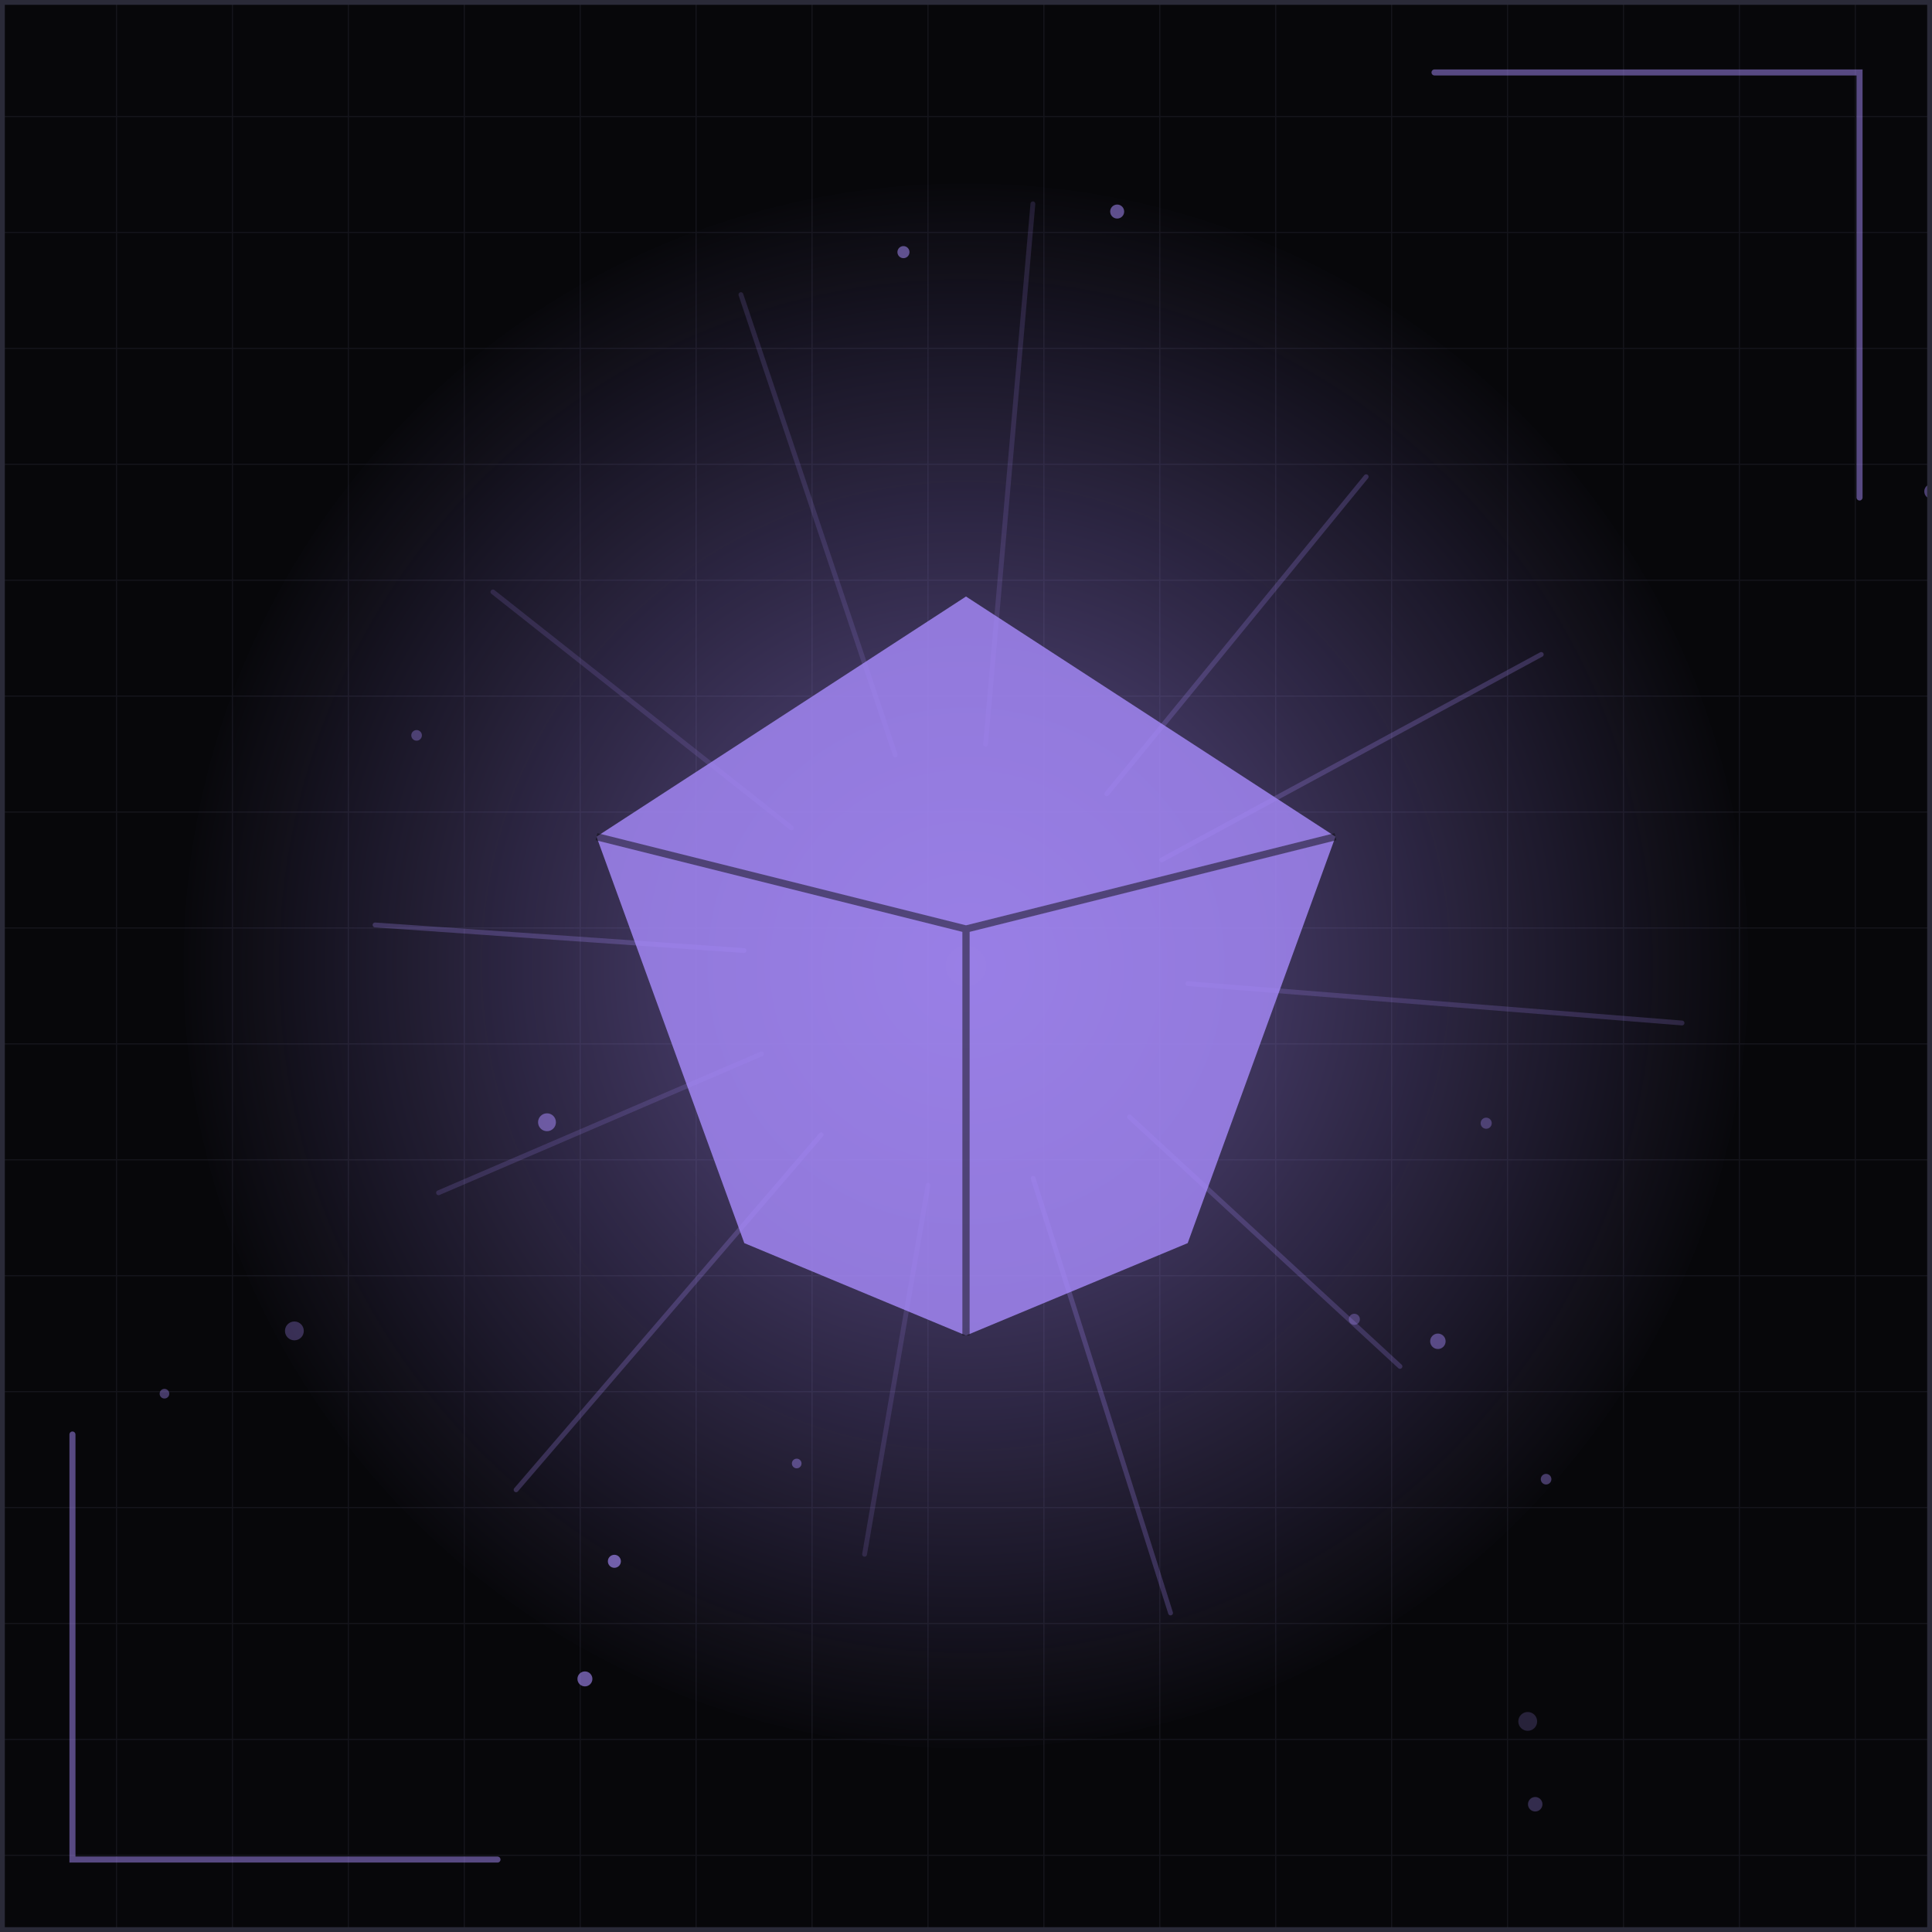
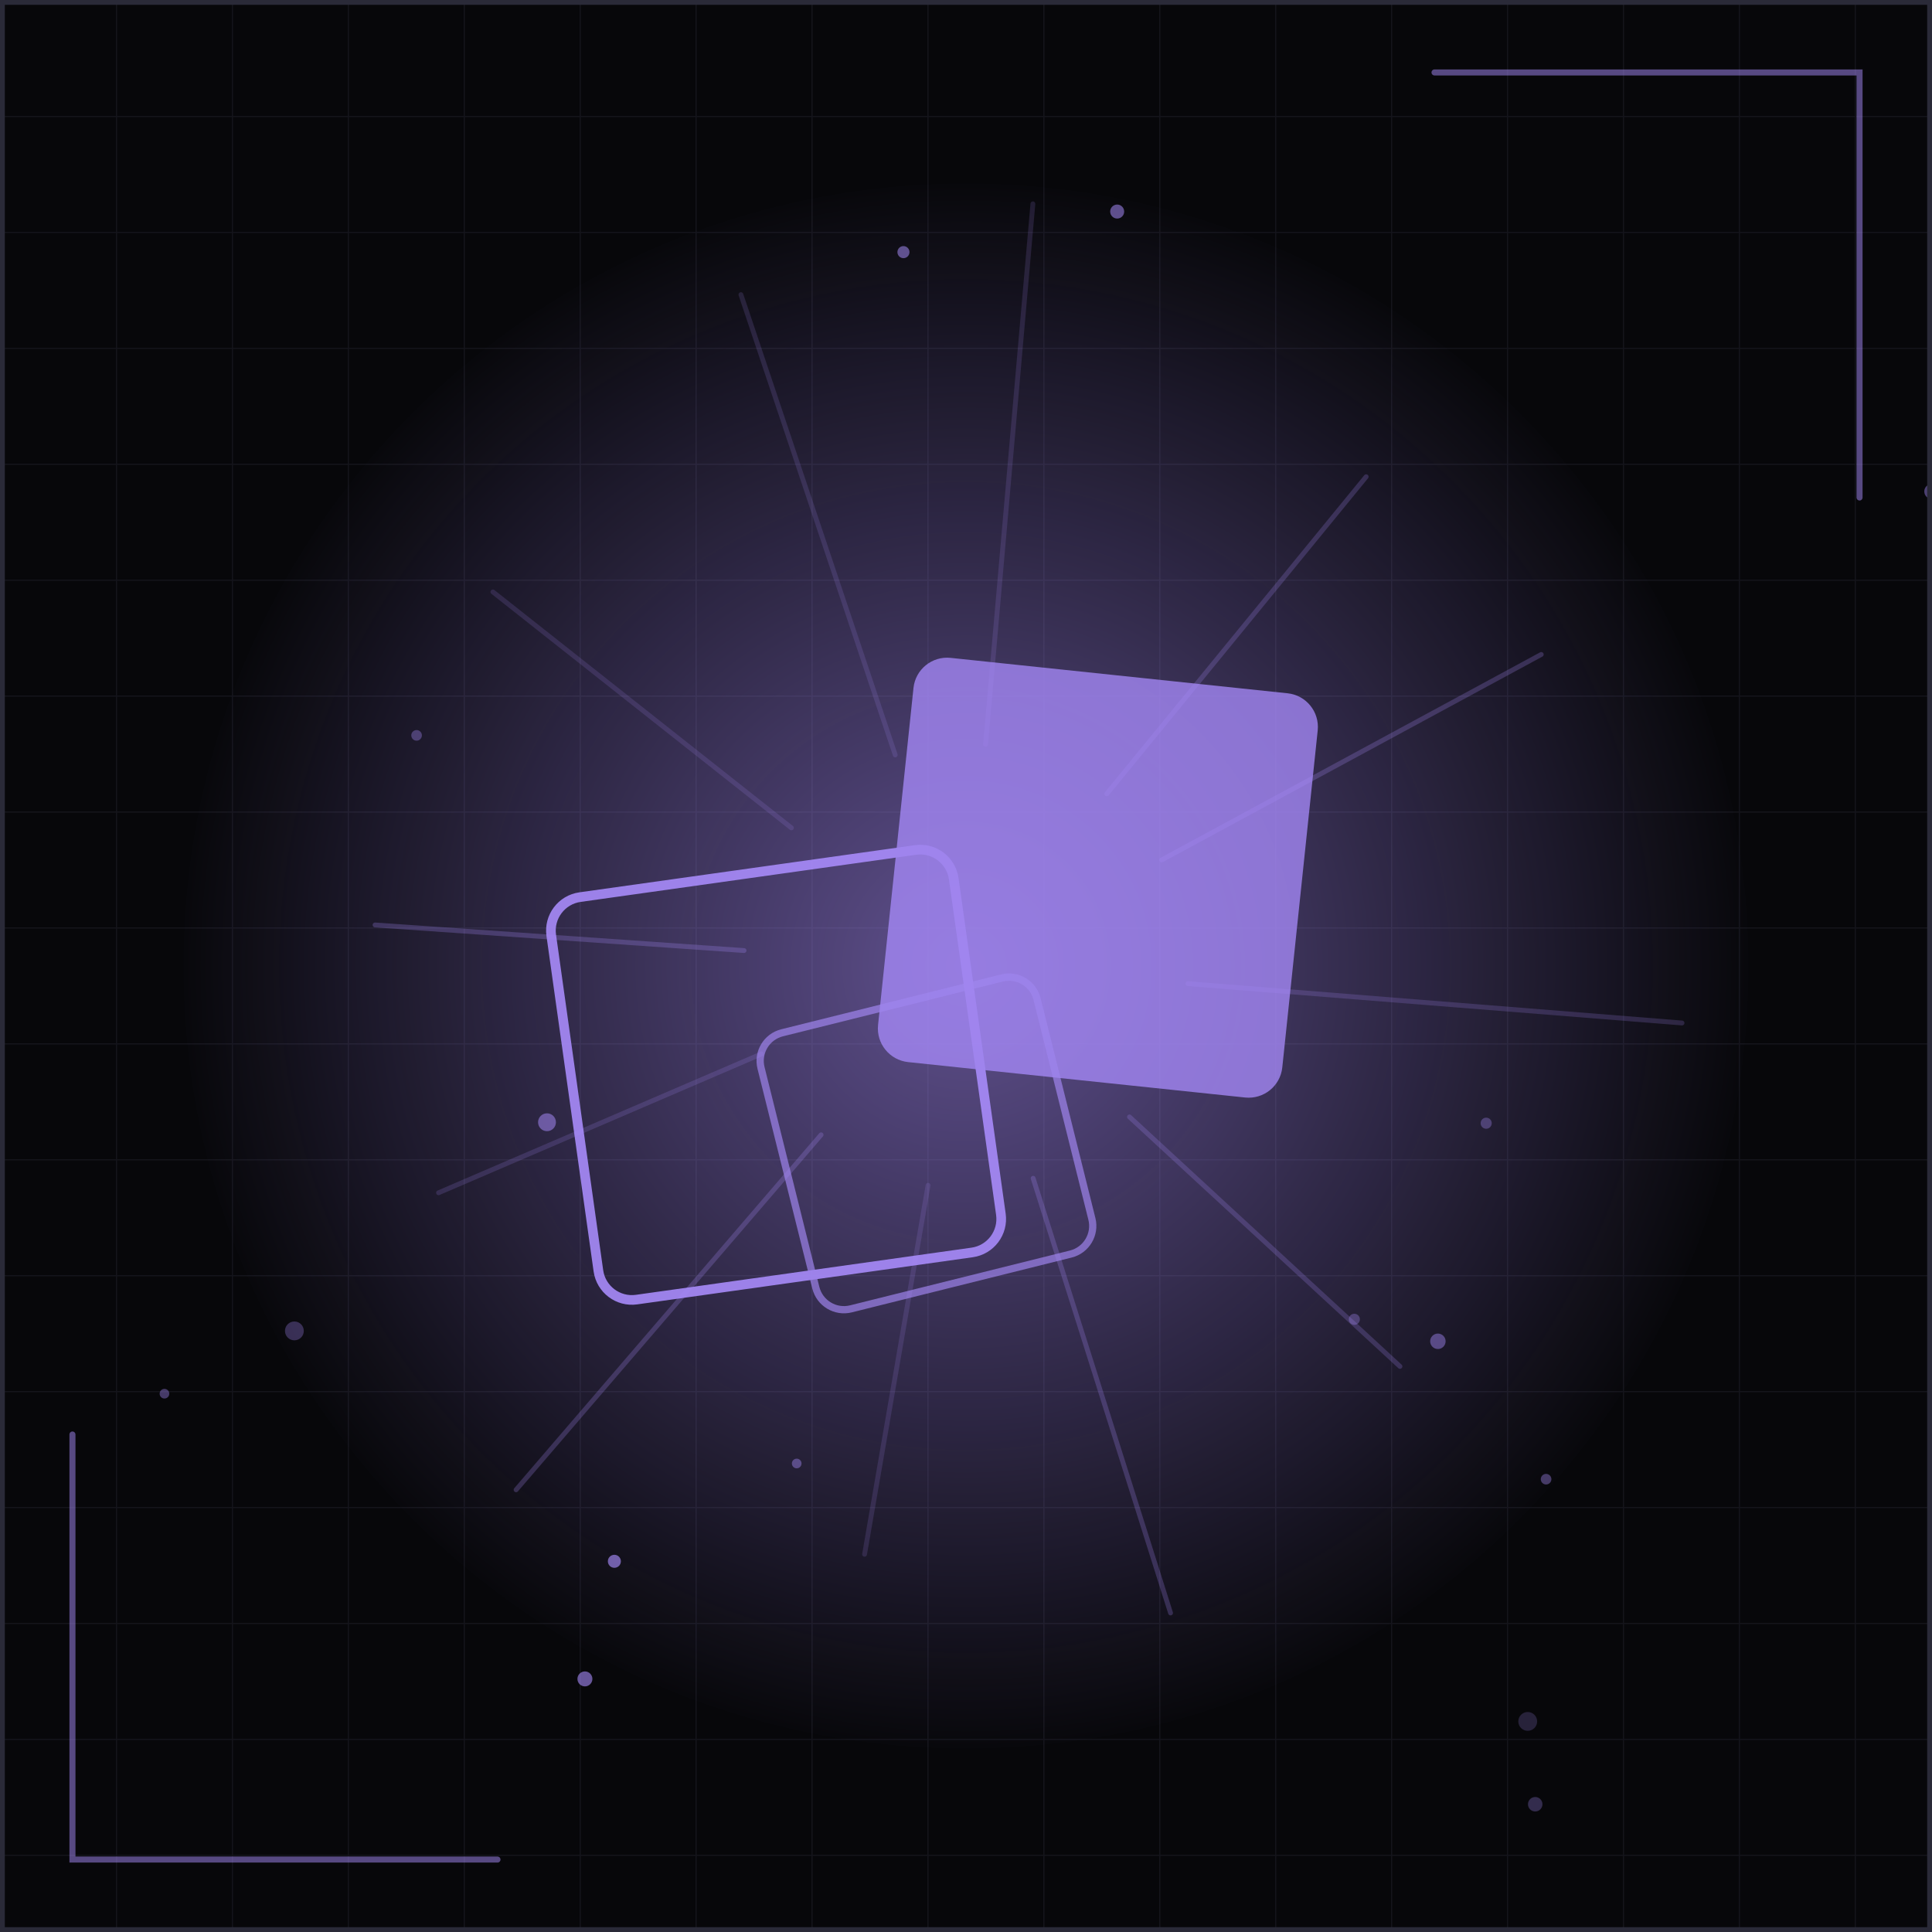
<svg xmlns="http://www.w3.org/2000/svg" width="800" height="800" viewBox="0 0 800 800">
  <rect width="800" height="800" fill="#07070a" />
  <defs>
    <pattern id="grid" width="48" height="48" patternUnits="userSpaceOnUse">
      <path d="M 48 0 L 0 0 0 48" fill="none" stroke="#2a2a38" stroke-width="1" opacity="0.35" />
    </pattern>
  </defs>
  <rect width="800" height="800" fill="url(#grid)" />
  <defs>
    <radialGradient id="glow1" cx="50%" cy="50%" r="50%">
      <stop offset="0%" stop-color="#a78bfa" stop-opacity="0.55" />
      <stop offset="100%" stop-color="#a78bfa" stop-opacity="0" />
    </radialGradient>
  </defs>
  <circle cx="400" cy="400" r="324" fill="url(#glow1)" />
  <g opacity="0.4" stroke="#a78bfa" stroke-width="2" stroke-linecap="round">
    <line x1="491.9" y1="407.3" x2="696.5" y2="423.6" opacity="0.49" />
    <line x1="467.7" y1="462.5" x2="579.7" y2="565.8" opacity="0.54" />
    <line x1="427.8" y1="487.9" x2="484.7" y2="667.9" opacity="0.60" />
    <line x1="384.3" y1="490.8" x2="358.0" y2="643.6" opacity="0.38" />
    <line x1="340.0" y1="469.9" x2="213.7" y2="616.9" opacity="0.59" />
    <line x1="315.3" y1="436.4" x2="181.6" y2="493.9" opacity="0.44" />
    <line x1="308.1" y1="393.6" x2="155.3" y2="383.0" opacity="0.63" />
    <line x1="327.7" y1="342.8" x2="204.1" y2="245.1" opacity="0.38" />
    <line x1="370.7" y1="312.6" x2="306.8" y2="122.0" opacity="0.39" />
    <line x1="408.1" y1="308.2" x2="427.7" y2="84.4" opacity="0.38" />
    <line x1="458.3" y1="328.7" x2="565.7" y2="197.4" opacity="0.54" />
    <line x1="481.0" y1="356.1" x2="638.2" y2="271.0" opacity="0.59" />
  </g>
  <circle cx="254.4" cy="646.5" r="2.7" fill="#a78bfa" opacity="0.64" />
  <circle cx="226.5" cy="464.7" r="3.7" fill="#a78bfa" opacity="0.52" />
  <circle cx="560.8" cy="546.3" r="2.3" fill="#a78bfa" opacity="0.33" />
  <circle cx="595.4" cy="555.4" r="3.2" fill="#a78bfa" opacity="0.44" />
  <circle cx="172.5" cy="304.5" r="2.2" fill="#a78bfa" opacity="0.35" />
  <circle cx="615.4" cy="465.1" r="2.3" fill="#a78bfa" opacity="0.33" />
  <circle cx="640.2" cy="612.5" r="2.2" fill="#a78bfa" opacity="0.38" />
  <circle cx="799.9" cy="203.5" r="3.1" fill="#a78bfa" opacity="0.43" />
  <circle cx="462.6" cy="87.6" r="2.9" fill="#a78bfa" opacity="0.54" />
  <circle cx="121.9" cy="551.1" r="3.9" fill="#a78bfa" opacity="0.30" />
  <circle cx="242.2" cy="695.2" r="3.1" fill="#a78bfa" opacity="0.60" />
  <circle cx="635.7" cy="747.1" r="3.0" fill="#a78bfa" opacity="0.28" />
  <circle cx="374.1" cy="104.4" r="2.5" fill="#a78bfa" opacity="0.53" />
  <circle cx="632.6" cy="712.8" r="3.9" fill="#a78bfa" opacity="0.20" />
  <circle cx="68.1" cy="577.1" r="2.0" fill="#a78bfa" opacity="0.39" />
  <circle cx="329.9" cy="606.0" r="2.0" fill="#a78bfa" opacity="0.42" />
-   <g transform="translate(400 400)" opacity="0.95">
-     <path d="M -153 -53.55 L 0 -153 L 153 -53.55 L 91.8 114.75 L 0 153 L -91.8 114.75 Z" fill="#a78bfa" opacity="0.85" />
-     <path d="M -153 -53.55 L 0 -15.3 L 153 -53.55 M 0 -15.3 L 0 153" fill="none" stroke="#07070a" stroke-width="3" opacity="0.5" />
+   <g transform="translate(400 400)" opacity="0.9">
+     <rect x="-168.3" y="-50.49" width="168.3" height="168.3" rx="14" fill="none" stroke="#a78bfa" stroke-width="4" transform="rotate(-8)" />
+     <rect x="-33.66" y="-126.225" width="168.3" height="168.3" rx="14" fill="#a78bfa" opacity="0.85" transform="rotate(6)" />
+     <rect x="-92.565" y="8.415" width="117.81" height="117.81" rx="12" fill="none" stroke="#a78bfa" stroke-width="3" opacity="0.7" transform="rotate(-14)" />
  </g>
  <g opacity="0.5" stroke="#a78bfa" stroke-width="2.5" stroke-linecap="round">
    <path d="M 594 30 L 770 30 L 770 206" fill="none" />
    <path d="M 30 594 L 30 770 L 206 770" fill="none" />
  </g>
  <rect x="1" y="1" width="798" height="798" fill="none" stroke="#2a2a38" stroke-width="2" />
</svg>
